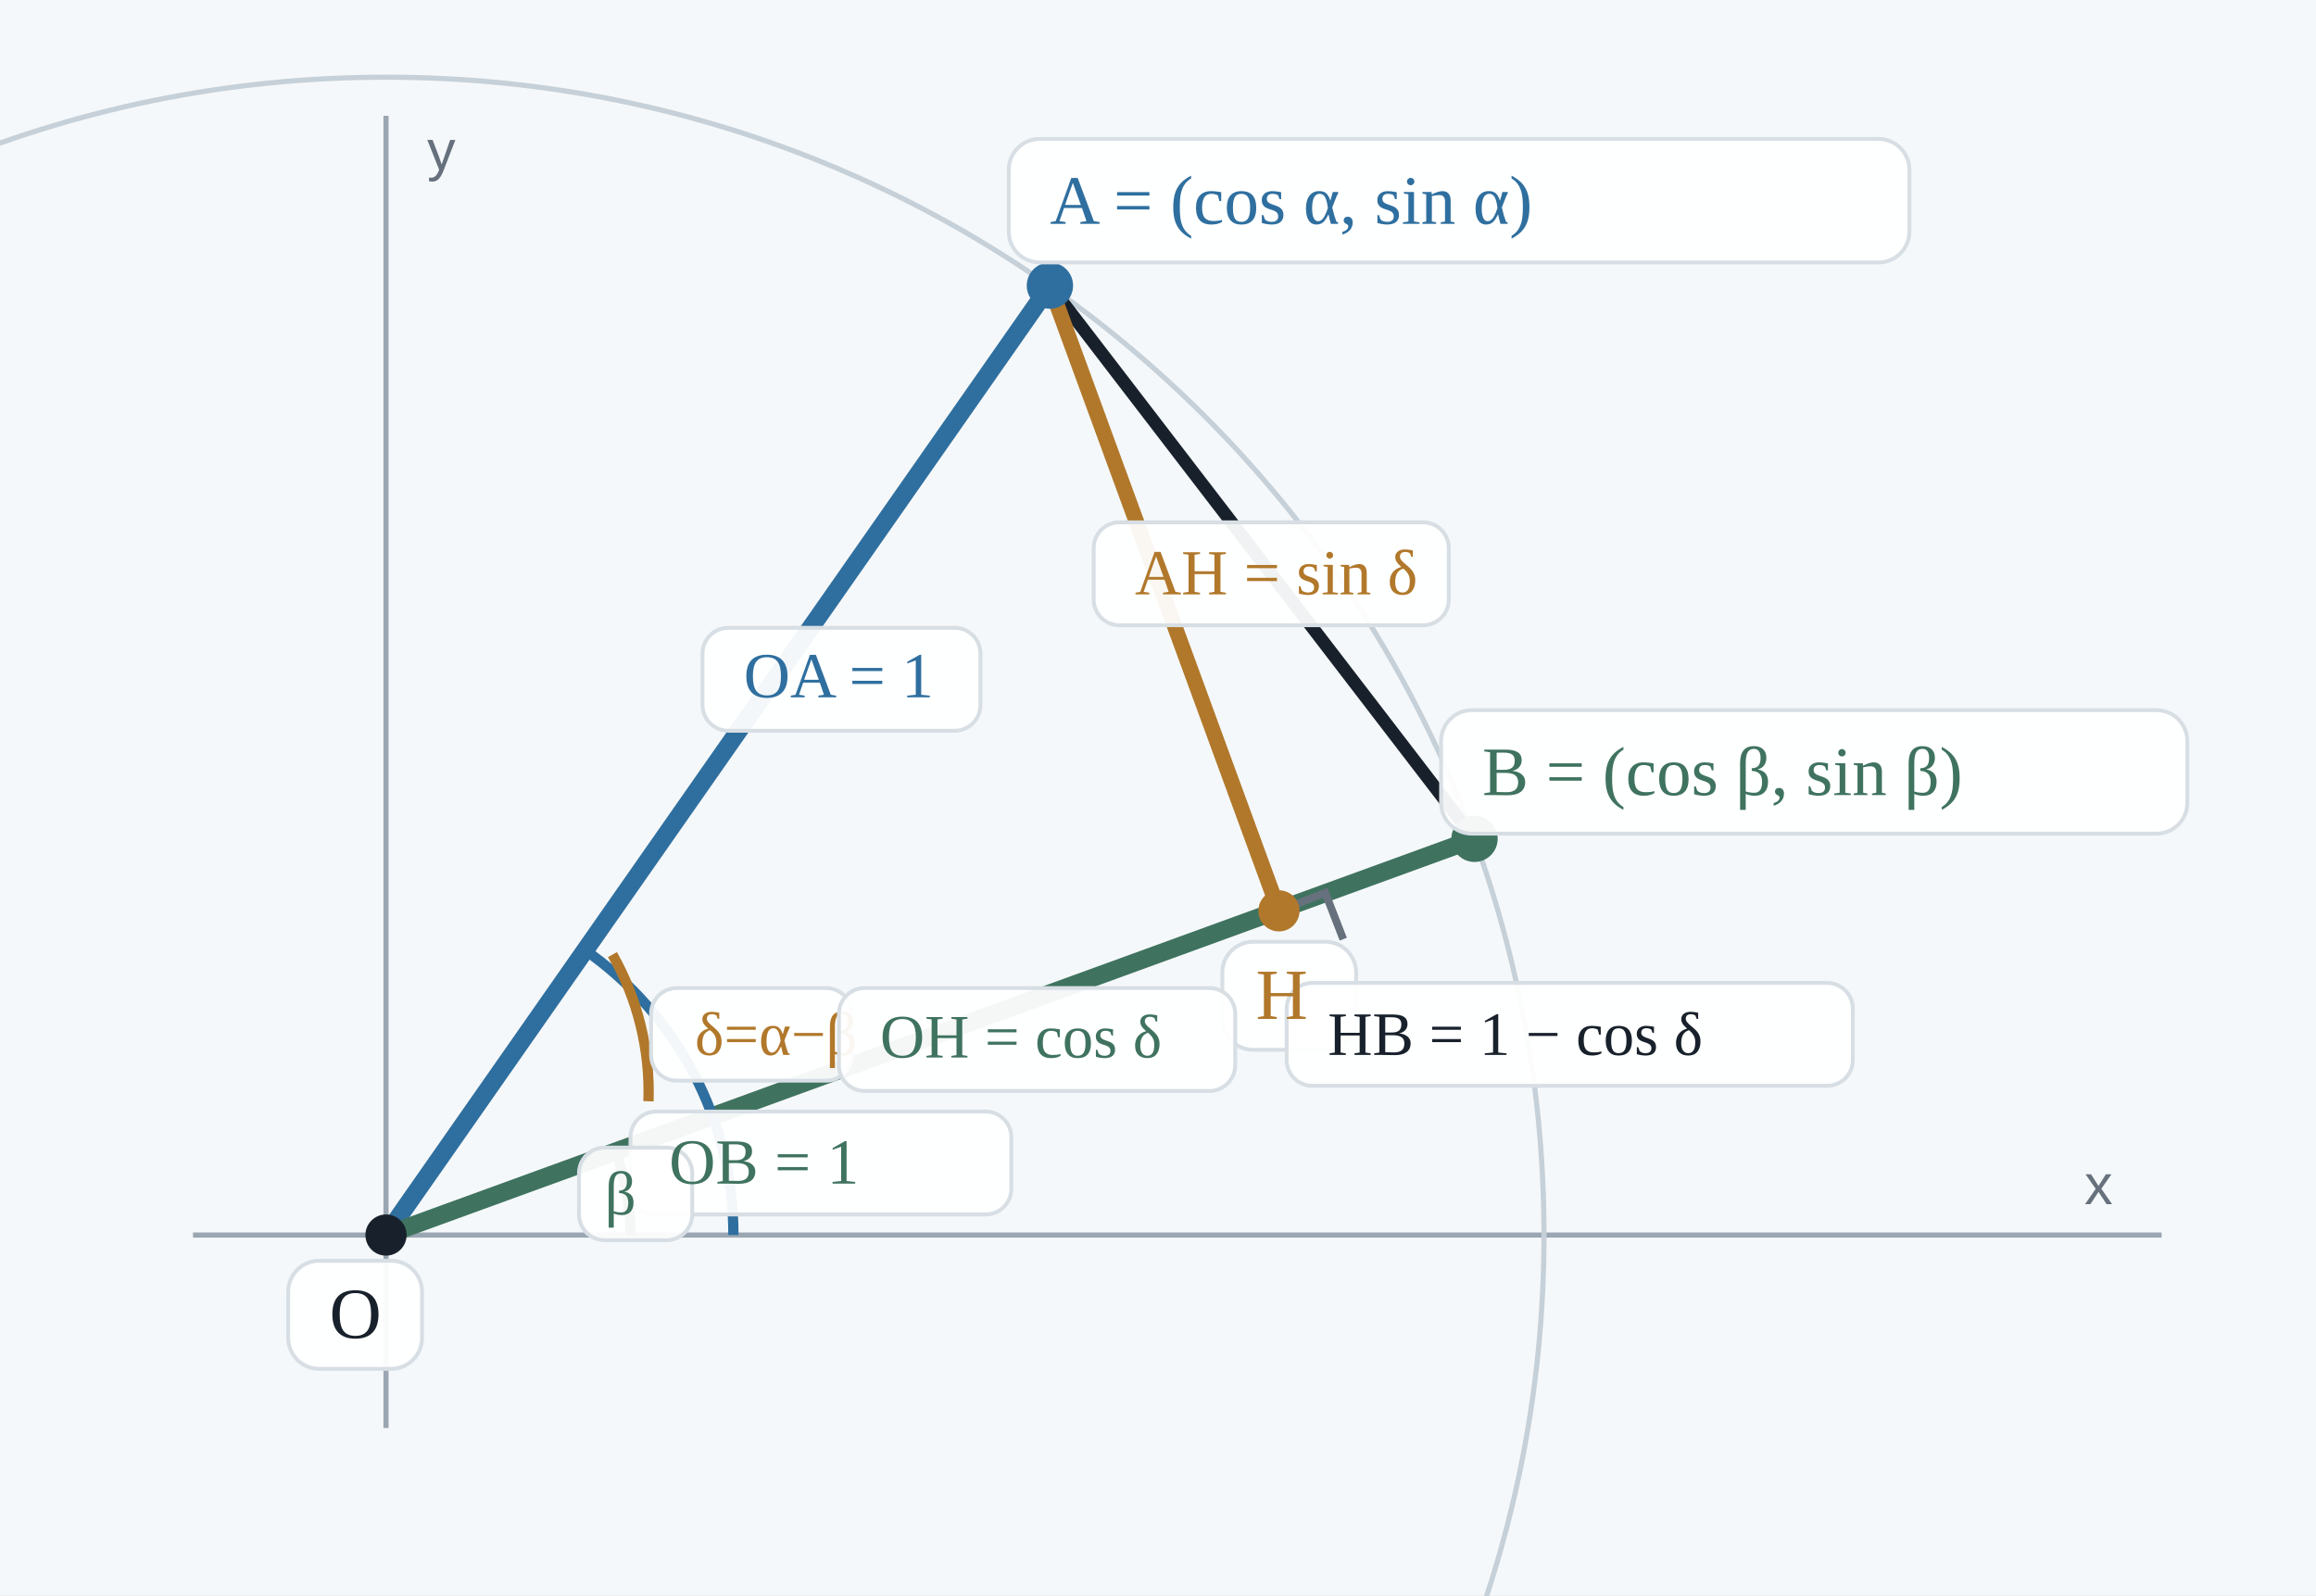
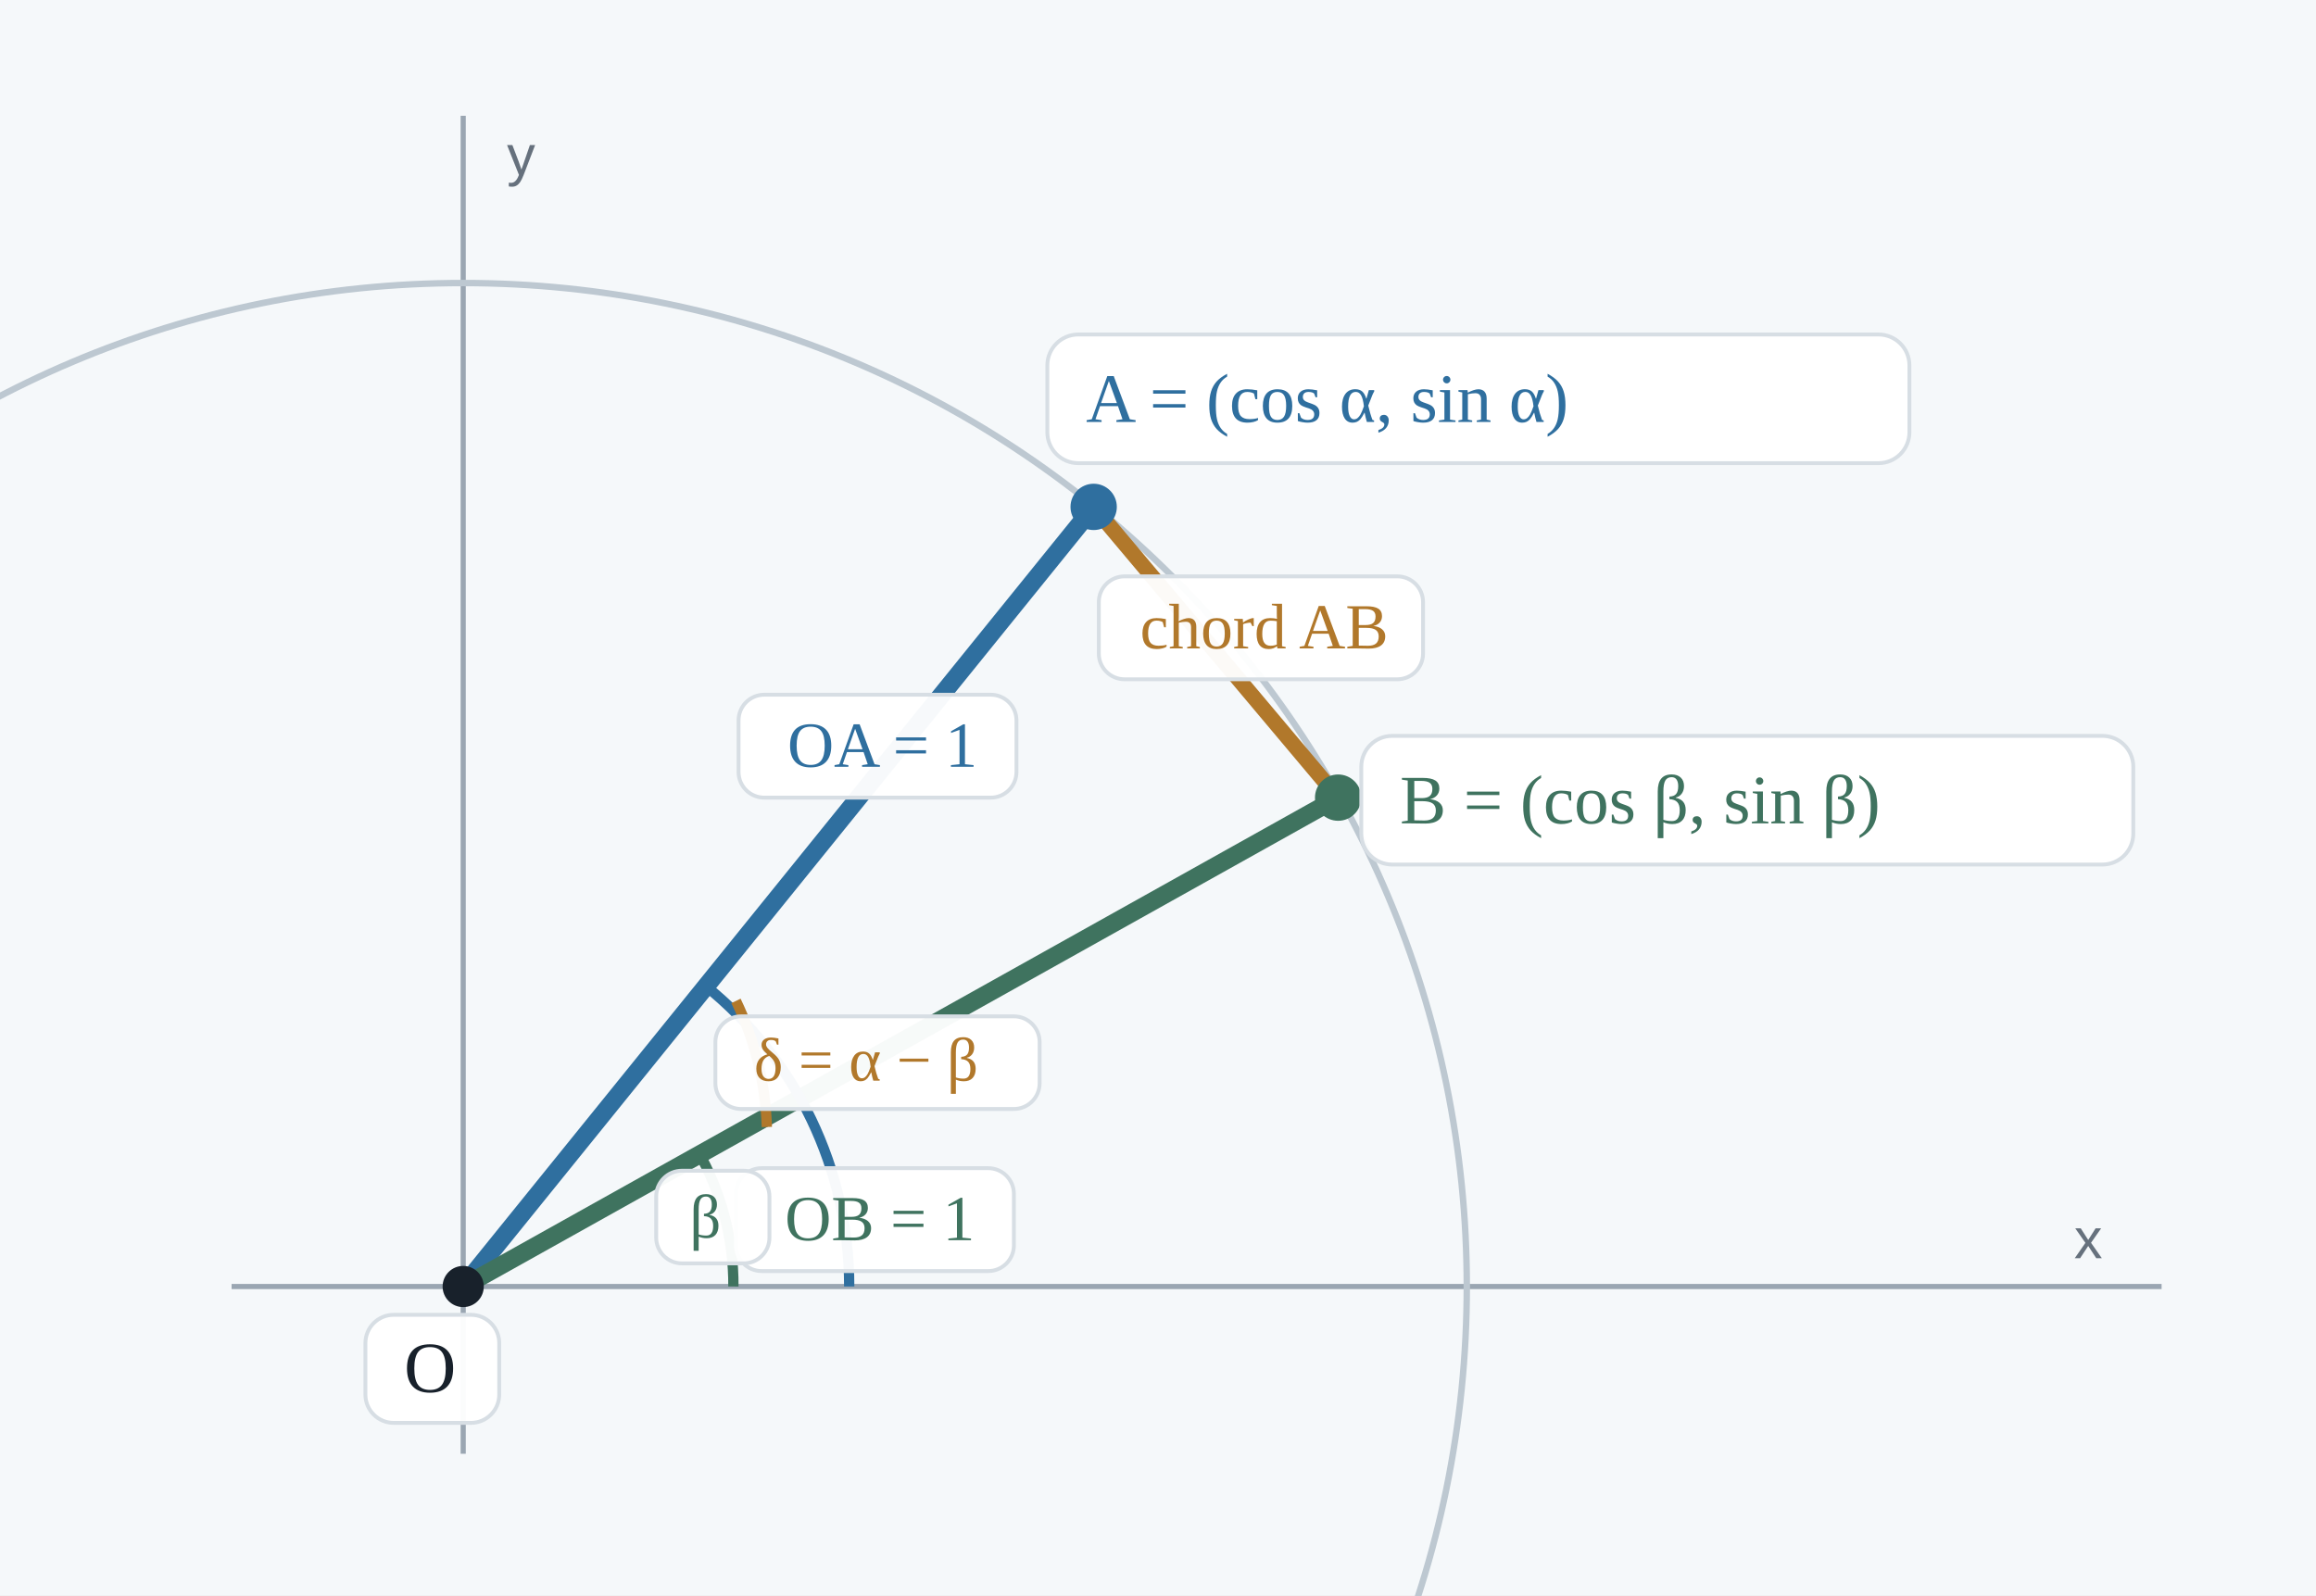
<svg xmlns="http://www.w3.org/2000/svg" viewBox="0 0 900 620" role="img" aria-labelledby="title desc">
  <rect width="900" height="620" fill="#f5f8fa" />
-   <line x1="75" y1="480" x2="840" y2="480" stroke="#9aa6b2" stroke-width="2" />
-   <line x1="150" y1="555" x2="150" y2="45" stroke="#9aa6b2" stroke-width="2" />
-   <circle cx="150" cy="480" r="450" fill="none" stroke="#c6d0d8" stroke-width="2" />
-   <line x1="150" y1="480" x2="408" y2="111" stroke="#2f6f9f" stroke-width="7" />
-   <line x1="150" y1="480" x2="573" y2="326" stroke="#3f735f" stroke-width="7" />
-   <line x1="408" y1="111" x2="573" y2="326" stroke="#18212b" stroke-width="5" />
-   <line x1="408" y1="111" x2="497" y2="354" stroke="#b1782b" stroke-width="6" />
-   <polyline points="497,354 515,347 522,365" fill="none" stroke="#66717d" stroke-width="3" />
-   <path d="M245 480 A95 95 0 0 0 239 447" fill="none" stroke="#3f735f" stroke-width="4" />
-   <path d="M285 480 A135 135 0 0 0 227 369" fill="none" stroke="#2f6f9f" stroke-width="4" />
-   <path d="M238 371 A108 108 0 0 1 252 428" fill="none" stroke="#b1782b" stroke-width="4" />
-   <circle cx="150" cy="480" r="8" fill="#18212b" />
-   <circle cx="408" cy="111" r="9" fill="#2f6f9f" />
-   <circle cx="497" cy="354" r="8" fill="#b1782b" />
-   <circle cx="573" cy="326" r="9" fill="#3f735f" />
-   <g fill="#ffffff" fill-opacity="0.94" stroke="#d7dee4" stroke-width="1.5">
-     <rect x="112" y="490" width="52" height="42" rx="12" />
-     <rect x="392" y="54" width="350" height="48" rx="12" />
-     <rect x="560" y="276" width="290" height="48" rx="12" />
-     <rect x="475" y="366" width="52" height="42" rx="12" />
-     <rect x="273" y="244" width="108" height="40" rx="10" />
-     <rect x="245" y="432" width="148" height="40" rx="10" />
-     <rect x="425" y="203" width="138" height="40" rx="10" />
-     <rect x="500" y="382" width="220" height="40" rx="10" />
-     <rect x="225" y="446" width="44" height="36" rx="10" />
-     <rect x="253" y="384" width="78" height="36" rx="10" />
+   <line x1="90" y1="500" x2="840" y2="500" stroke="#9aa6b2" stroke-width="2" />
+   <line x1="180" y1="565" x2="180" y2="45" stroke="#9aa6b2" stroke-width="2" />
+   <circle cx="180" cy="500" r="390" fill="none" stroke="#bdc8d1" stroke-width="2.5" />
+   <line x1="180" y1="500" x2="425" y2="197" stroke="#2f6f9f" stroke-width="7" />
+   <line x1="180" y1="500" x2="520" y2="310" stroke="#3f735f" stroke-width="7" />
+   <line x1="425" y1="197" x2="520" y2="310" stroke="#b1782b" stroke-width="6" />
+   <path d="M285 500 A105 105 0 0 0 271 447" fill="none" stroke="#3f735f" stroke-width="4" />
+   <path d="M330 500 A150 150 0 0 0 274 383" fill="none" stroke="#2f6f9f" stroke-width="4" />
+   <path d="M286 389 A122 122 0 0 1 298 438" fill="none" stroke="#b1782b" stroke-width="4" />
+   <circle cx="180" cy="500" r="8" fill="#18212b" />
+   <circle cx="425" cy="197" r="9" fill="#2f6f9f" />
+   <circle cx="520" cy="310" r="9" fill="#3f735f" />
+   <g fill="#fff" fill-opacity="0.96" stroke="#d7dee4" stroke-width="1.5">
+     <rect x="142" y="511" width="52" height="42" rx="11" />
+     <rect x="407" y="130" width="335" height="50" rx="12" />
+     <rect x="529" y="286" width="300" height="50" rx="12" />
+     <rect x="287" y="270" width="108" height="40" rx="10" />
+     <rect x="286" y="454" width="108" height="40" rx="10" />
+     <rect x="427" y="224" width="126" height="40" rx="10" />
+     <rect x="255" y="455" width="44" height="36" rx="10" />
+     <rect x="278" y="395" width="126" height="36" rx="10" />
  </g>
  <g font-family="Georgia, 'Times New Roman', serif">
-     <text x="128" y="520" font-size="28" fill="#18212b">O</text>
-     <text x="408" y="87" font-size="27" fill="#2f6f9f">A = (cos α, sin α)</text>
-     <text x="576" y="309" font-size="27" fill="#3f735f">B = (cos β, sin β)</text>
-     <text x="488" y="396" font-size="28" fill="#b1782b">H</text>
-     <text x="289" y="271" font-size="25" fill="#2f6f9f">OA = 1</text>
-     <text x="260" y="460" font-size="25" fill="#3f735f">OB = 1</text>
-     <text x="441" y="231" font-size="25" fill="#b1782b">AH = sin δ</text>
-     <text x="516" y="410" font-size="24" fill="#18212b">HB = 1 − cos δ</text>
-     <text x="235" y="472" font-size="24" fill="#3f735f">β</text>
-     <text x="270" y="410" font-size="24" fill="#b1782b">δ=α−β</text>
+     <text x="157" y="541" font-size="28" fill="#18212b">O</text>
+     <text x="422" y="164" font-size="27" fill="#2f6f9f">A = (cos α, sin α)</text>
+     <text x="544" y="320" font-size="27" fill="#3f735f">B = (cos β, sin β)</text>
+     <text x="306" y="298" font-size="25" fill="#2f6f9f">OA = 1</text>
+     <text x="305" y="482" font-size="25" fill="#3f735f">OB = 1</text>
+     <text x="443" y="252" font-size="25" fill="#b1782b">chord AB</text>
+     <text x="268" y="481" font-size="24" fill="#3f735f">β</text>
+     <text x="293" y="420" font-size="24" fill="#b1782b">δ = α − β</text>
  </g>
-   <text x="810" y="468" font-family="Arial, sans-serif" font-size="22" fill="#66717d">x</text>
-   <text x="166" y="66" font-family="Arial, sans-serif" font-size="22" fill="#66717d">y</text>
-   <g>
-     <rect x="326" y="384" width="154" height="40" rx="10" fill="#ffffff" fill-opacity="0.94" stroke="#d7dee4" stroke-width="1.5" />
-     <text x="342" y="411" font-family="Georgia, 'Times New Roman', serif" font-size="24" fill="#3f735f">OH = cos δ</text>
-   </g>
+   <text x="806" y="489" font-family="Arial, sans-serif" font-size="22" fill="#66717d">x</text>
+   <text x="197" y="68" font-family="Arial, sans-serif" font-size="22" fill="#66717d">y</text>
</svg>
